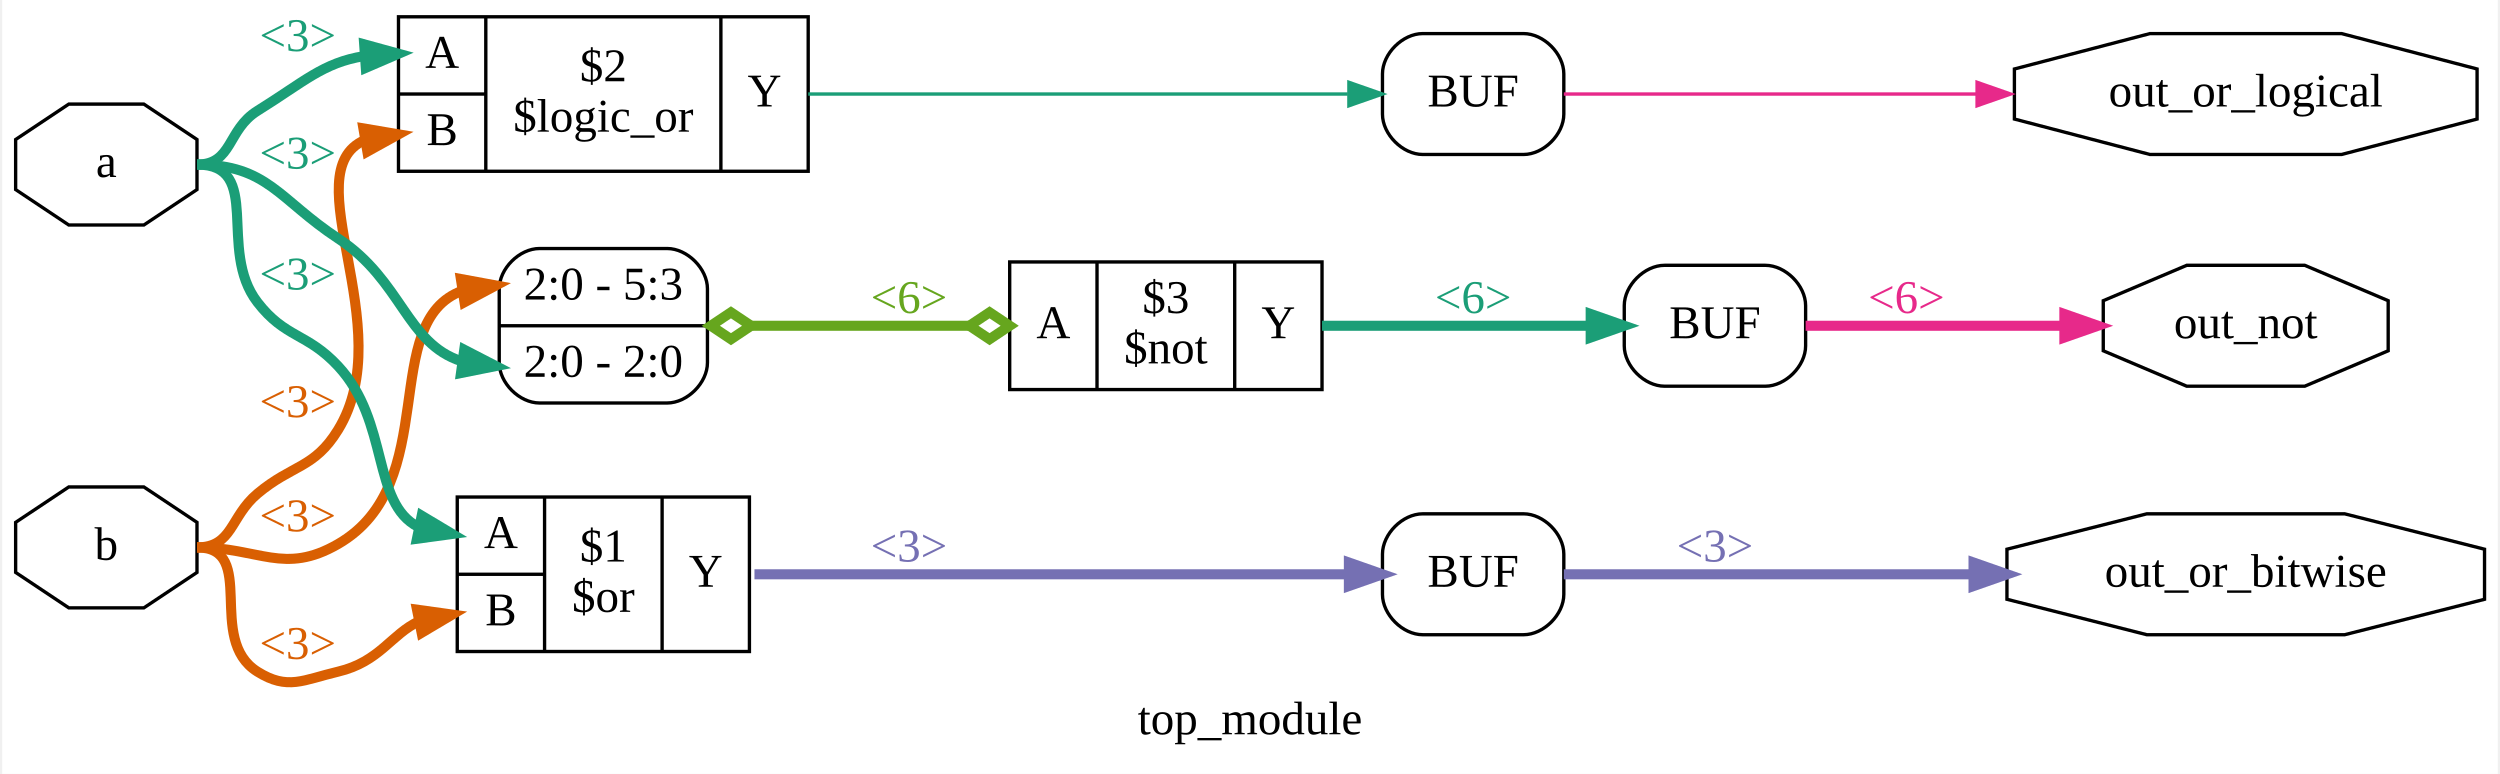
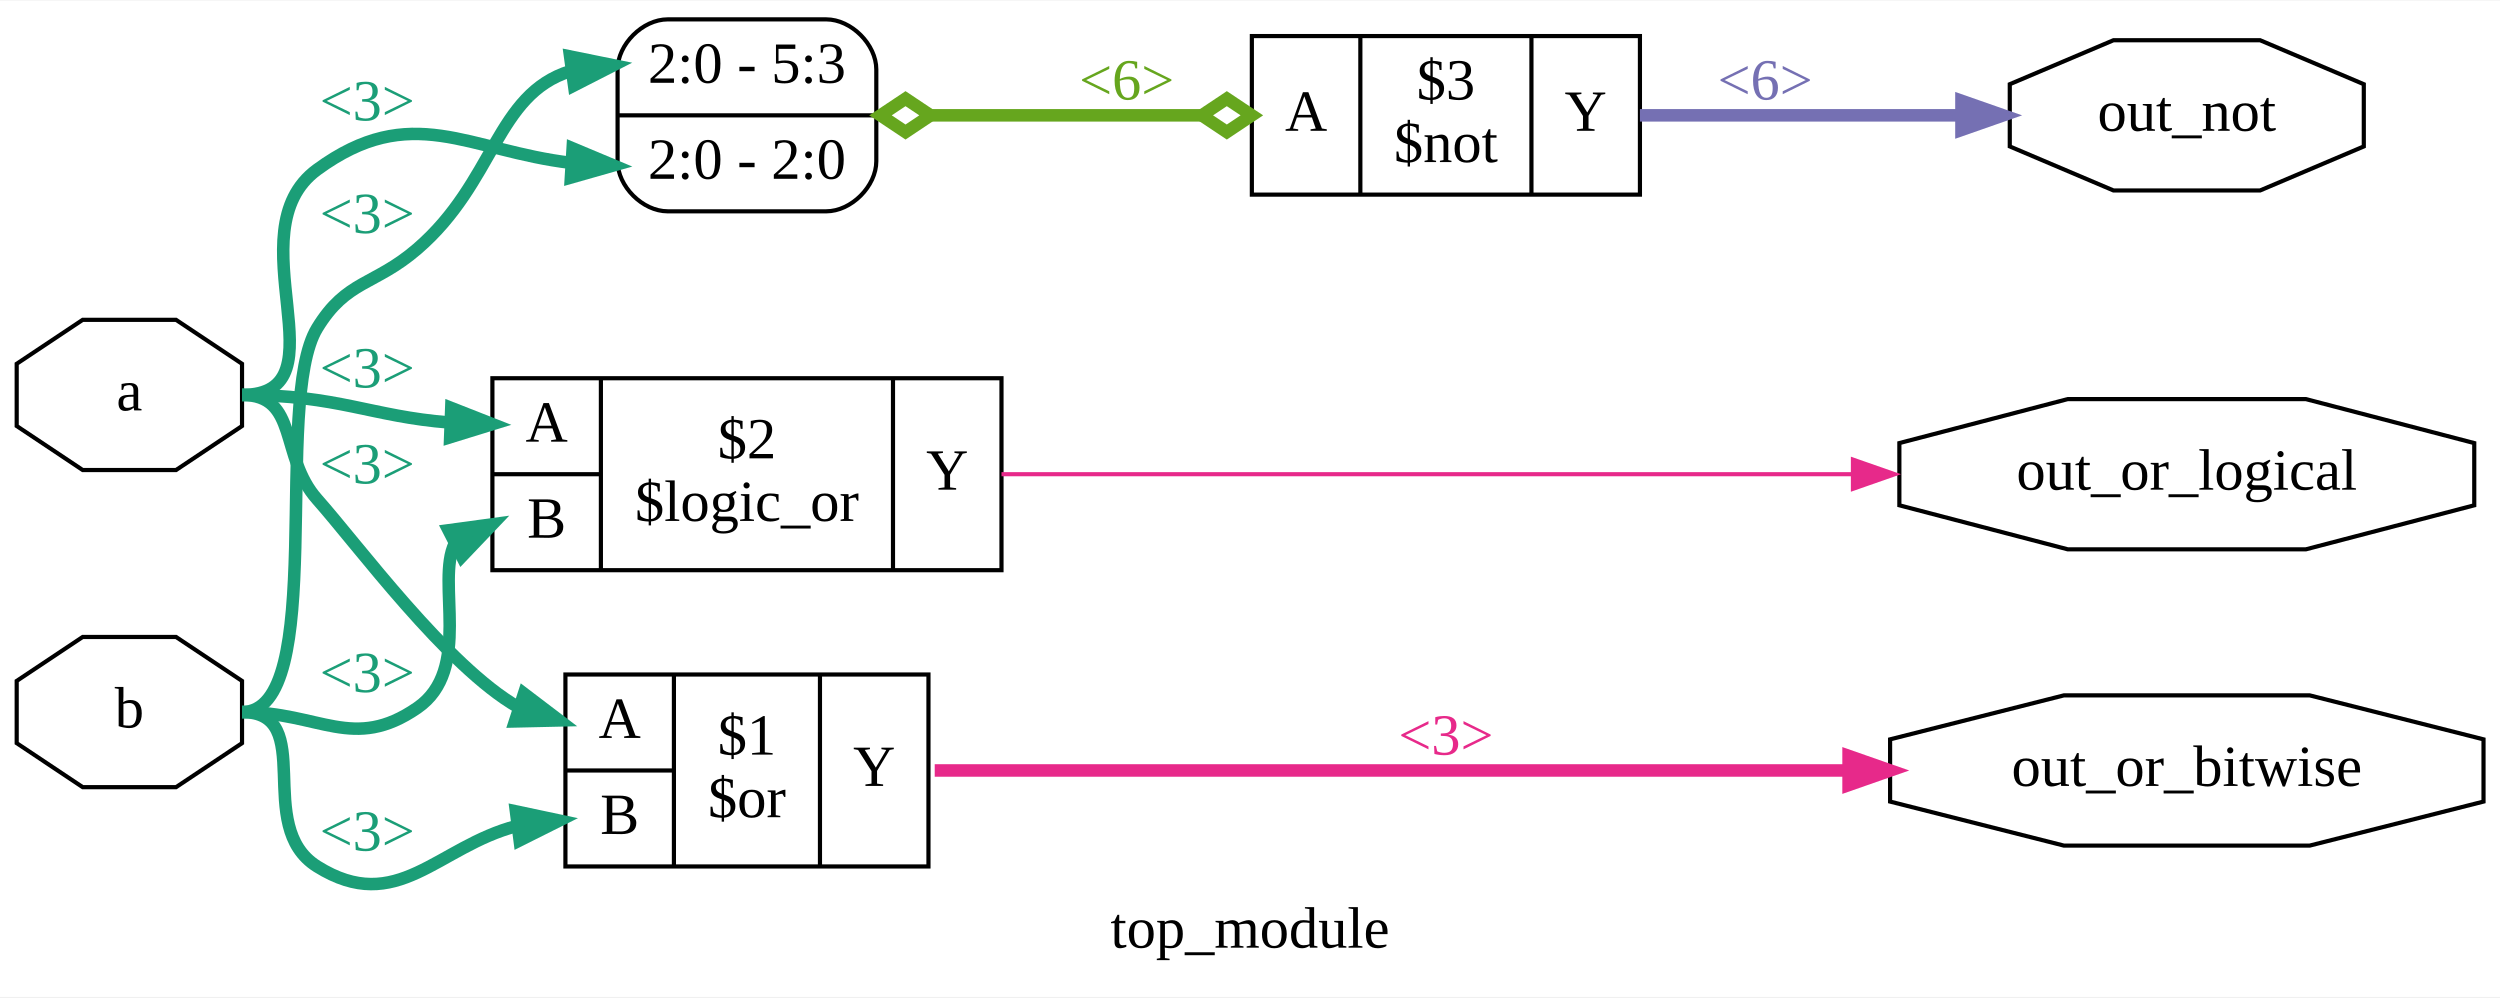
- <svg xmlns="http://www.w3.org/2000/svg" width="743pt" height="230pt" viewBox="0.00 0.00 743.11 230.44">
-   <g id="graph0" class="graph" transform="scale(1 1) rotate(0) translate(4 226.44)">
-     <polygon fill="white" stroke="transparent" points="-4,4 -4,-226.44 739.11,-226.44 739.11,4 -4,4" />
-     <text text-anchor="middle" x="367.55" y="-7.8" font-family="Times New Roman,serif" font-size="14.00">top_module</text>
+ <svg xmlns="http://www.w3.org/2000/svg" width="599pt" height="239pt" viewBox="0.00 0.00 599.11 238.76">
+   <g id="graph0" class="graph" transform="scale(1 1) rotate(0) translate(4 234.76)">
+     <polygon fill="white" stroke="transparent" points="-4,4 -4,-234.76 595.11,-234.76 595.11,4 -4,4" />
+     <text text-anchor="middle" x="295.55" y="-7.8" font-family="Times New Roman,serif" font-size="14.00">top_module</text>
    <g id="node1" class="node">
-       <polygon fill="none" stroke="black" points="706.47,-121.99 706.47,-136.9 681.62,-147.44 646.48,-147.44 621.63,-136.9 621.63,-121.99 646.48,-111.44 681.62,-111.44 706.47,-121.99" />
-       <text text-anchor="middle" x="664.05" y="-125.74" font-family="Times New Roman,serif" font-size="14.00">out_not</text>
+       <polygon fill="none" stroke="black" points="54,-132.81 54,-147.72 38.18,-158.26 15.82,-158.26 0,-147.72 0,-132.81 15.82,-122.26 38.18,-122.26 54,-132.81" />
+       <text text-anchor="middle" x="27" y="-136.56" font-family="Times New Roman,serif" font-size="14.00">a</text>
+     </g>
+     <g id="node6" class="node">
+       <polygon fill="none" stroke="black" points="114,-98.26 114,-144.26 236,-144.26 236,-98.26 114,-98.26" />
+       <text text-anchor="middle" x="127" y="-129.06" font-family="Times New Roman,serif" font-size="14.00">A</text>
+       <polyline fill="none" stroke="black" points="114,-121.26 140,-121.26 " />
+       <text text-anchor="middle" x="127" y="-106.06" font-family="Times New Roman,serif" font-size="14.00">B</text>
+       <polyline fill="none" stroke="black" points="140,-98.26 140,-144.26 " />
+       <text text-anchor="middle" x="175" y="-125.06" font-family="Times New Roman,serif" font-size="14.00">$2</text>
+       <text text-anchor="middle" x="175" y="-110.06" font-family="Times New Roman,serif" font-size="14.00">$logic_or</text>
+       <polyline fill="none" stroke="black" points="210,-98.26 210,-144.26 " />
+       <text text-anchor="middle" x="223" y="-117.56" font-family="Times New Roman,serif" font-size="14.00">Y</text>
+     </g>
+     <g id="edge3" class="edge">
+       <path fill="none" stroke="#1b9e77" stroke-width="3" d="M54,-140.26C77.07,-140.26 84.97,-135.09 103.78,-133.64" />
+       <polygon fill="#1b9e77" stroke="#1b9e77" stroke-width="3" points="104.14,-137.13 114,-133.26 103.88,-130.13 104.14,-137.13" />
+       <text text-anchor="middle" x="84" y="-142.06" font-family="Times New Roman,serif" font-size="14.00" fill="#1b9e77">&lt;3&gt;</text>
+     </g>
+     <g id="node8" class="node">
+       <path fill="none" stroke="black" d="M156,-184.26C156,-184.26 194,-184.26 194,-184.26 200,-184.26 206,-190.26 206,-196.26 206,-196.26 206,-218.26 206,-218.26 206,-224.26 200,-230.26 194,-230.26 194,-230.26 156,-230.26 156,-230.26 150,-230.26 144,-224.26 144,-218.26 144,-218.26 144,-196.26 144,-196.26 144,-190.26 150,-184.26 156,-184.26" />
+       <text text-anchor="middle" x="175" y="-215.06" font-family="Times New Roman,serif" font-size="14.00">2:0 - 5:3</text>
+       <polyline fill="none" stroke="black" points="144,-207.26 206,-207.26 " />
+       <text text-anchor="middle" x="175" y="-192.06" font-family="Times New Roman,serif" font-size="14.00">2:0 - 2:0</text>
+     </g>
+     <g id="edge4" class="edge">
+       <path fill="none" stroke="#1b9e77" stroke-width="3" d="M54,-140.26C79.3,-140.26 51.58,-179.32 72,-194.26 94.59,-210.78 108.13,-198.79 132.91,-195.86" />
+       <polygon fill="#1b9e77" stroke="#1b9e77" stroke-width="3" points="133.23,-199.35 143,-195.26 132.81,-192.36 133.23,-199.35" />
+       <text text-anchor="middle" x="84" y="-206.06" font-family="Times New Roman,serif" font-size="14.00" fill="#1b9e77">&lt;3&gt;</text>
+     </g>
+     <g id="node9" class="node">
+       <polygon fill="none" stroke="black" points="131.5,-27.26 131.5,-73.26 218.5,-73.26 218.5,-27.26 131.5,-27.26" />
+       <text text-anchor="middle" x="144.5" y="-58.06" font-family="Times New Roman,serif" font-size="14.00">A</text>
+       <polyline fill="none" stroke="black" points="131.5,-50.26 157.5,-50.26 " />
+       <text text-anchor="middle" x="144.5" y="-35.06" font-family="Times New Roman,serif" font-size="14.00">B</text>
+       <polyline fill="none" stroke="black" points="157.5,-27.26 157.5,-73.26 " />
+       <text text-anchor="middle" x="175" y="-54.06" font-family="Times New Roman,serif" font-size="14.00">$1</text>
+       <text text-anchor="middle" x="175" y="-39.06" font-family="Times New Roman,serif" font-size="14.00">$or</text>
+       <polyline fill="none" stroke="black" points="192.5,-27.26 192.5,-73.26 " />
+       <text text-anchor="middle" x="205.5" y="-46.56" font-family="Times New Roman,serif" font-size="14.00">Y</text>
+     </g>
+     <g id="edge2" class="edge">
+       <path fill="none" stroke="#1b9e77" stroke-width="3" d="M54,-140.26C67.69,-140.26 62.9,-125.49 72,-115.26 81.61,-104.46 103.11,-75.2 120.13,-65.46" />
+       <polygon fill="#1b9e77" stroke="#1b9e77" stroke-width="3" points="121.57,-68.67 130,-62.26 119.41,-62.02 121.57,-68.67" />
+       <text text-anchor="middle" x="84" y="-119.06" font-family="Times New Roman,serif" font-size="14.00" fill="#1b9e77">&lt;3&gt;</text>
    </g>
    <g id="node2" class="node">
-       <polygon fill="none" stroke="black" points="732.94,-190.99 732.94,-205.9 692.59,-216.44 635.52,-216.44 595.17,-205.9 595.17,-190.99 635.52,-180.44 692.59,-180.44 732.94,-190.99" />
-       <text text-anchor="middle" x="664.05" y="-194.74" font-family="Times New Roman,serif" font-size="14.00">out_or_logical</text>
+       <polygon fill="none" stroke="black" points="54,-56.81 54,-71.72 38.18,-82.26 15.82,-82.26 0,-71.72 0,-56.81 15.82,-46.26 38.18,-46.26 54,-56.81" />
+       <text text-anchor="middle" x="27" y="-60.56" font-family="Times New Roman,serif" font-size="14.00">b</text>
+     </g>
+     <g id="edge6" class="edge">
+       <path fill="none" stroke="#1b9e77" stroke-width="3" d="M54,-64.26C72.67,-64.26 80.62,-54.67 96,-65.26 109.32,-74.44 100.41,-95.35 104.98,-104.66" />
+       <polygon fill="#1b9e77" stroke="#1b9e77" stroke-width="3" points="103.5,-107.83 114,-109.26 106.69,-101.59 103.5,-107.83" />
+       <text text-anchor="middle" x="84" y="-69.06" font-family="Times New Roman,serif" font-size="14.00" fill="#1b9e77">&lt;3&gt;</text>
+     </g>
+     <g id="edge7" class="edge">
+       <path fill="none" stroke="#1b9e77" stroke-width="3" d="M54,-64.26C74.83,-64.26 61.16,-138.47 72,-156.26 79.08,-167.88 85.69,-166.38 96,-175.26 114.63,-191.31 114.82,-212.27 132.66,-217.85" />
+       <polygon fill="#1b9e77" stroke="#1b9e77" stroke-width="3" points="132.62,-221.37 143,-219.26 133.57,-214.44 132.62,-221.37" />
+       <text text-anchor="middle" x="84" y="-179.06" font-family="Times New Roman,serif" font-size="14.00" fill="#1b9e77">&lt;3&gt;</text>
+     </g>
+     <g id="edge5" class="edge">
+       <path fill="none" stroke="#1b9e77" stroke-width="3" d="M54,-64.26C72.29,-64.26 56.5,-36.96 72,-27.26 91.12,-15.3 100.83,-32.02 119.84,-36.96" />
+       <polygon fill="#1b9e77" stroke="#1b9e77" stroke-width="3" points="119.64,-40.46 130,-38.26 120.53,-33.52 119.64,-40.46" />
+       <text text-anchor="middle" x="84" y="-31.06" font-family="Times New Roman,serif" font-size="14.00" fill="#1b9e77">&lt;3&gt;</text>
    </g>
    <g id="node3" class="node">
-       <polygon fill="none" stroke="black" points="735.16,-47.99 735.16,-62.9 693.51,-73.44 634.6,-73.44 592.95,-62.9 592.95,-47.99 634.6,-37.44 693.51,-37.44 735.16,-47.99" />
-       <text text-anchor="middle" x="664.05" y="-51.74" font-family="Times New Roman,serif" font-size="14.00">out_or_bitwise</text>
+       <polygon fill="none" stroke="black" points="562.47,-199.81 562.47,-214.72 537.62,-225.26 502.48,-225.26 477.63,-214.72 477.63,-199.81 502.48,-189.26 537.62,-189.26 562.47,-199.81" />
+       <text text-anchor="middle" x="520.05" y="-203.56" font-family="Times New Roman,serif" font-size="14.00">out_not</text>
    </g>
    <g id="node4" class="node">
-       <polygon fill="none" stroke="black" points="54,-55.99 54,-70.9 38.18,-81.44 15.82,-81.44 0,-70.9 0,-55.99 15.82,-45.44 38.18,-45.44 54,-55.99" />
-       <text text-anchor="middle" x="27" y="-59.74" font-family="Times New Roman,serif" font-size="14.00">b</text>
+       <polygon fill="none" stroke="black" points="591.16,-42.81 591.16,-57.72 549.51,-68.26 490.6,-68.26 448.95,-57.72 448.95,-42.81 490.6,-32.26 549.51,-32.26 591.16,-42.81" />
+       <text text-anchor="middle" x="520.05" y="-46.56" font-family="Times New Roman,serif" font-size="14.00">out_or_bitwise</text>
+     </g>
+     <g id="node5" class="node">
+       <polygon fill="none" stroke="black" points="588.94,-113.81 588.94,-128.72 548.59,-139.26 491.52,-139.26 451.17,-128.72 451.17,-113.81 491.52,-103.26 548.59,-103.26 588.94,-113.81" />
+       <text text-anchor="middle" x="520.05" y="-117.56" font-family="Times New Roman,serif" font-size="14.00">out_or_logical</text>
+     </g>
+     <g id="edge10" class="edge">
+       <path fill="none" stroke="#e7298a" d="M236,-121.26C327.7,-121.26 353.11,-121.26 440.01,-121.26" />
+       <polygon fill="#e7298a" stroke="#e7298a" points="440.05,-124.76 450.05,-121.26 440.05,-117.76 440.05,-124.76" />
    </g>
    <g id="node7" class="node">
-       <path fill="none" stroke="black" d="M156,-106.44C156,-106.44 194,-106.44 194,-106.44 200,-106.44 206,-112.44 206,-118.44 206,-118.44 206,-140.44 206,-140.44 206,-146.44 200,-152.44 194,-152.44 194,-152.44 156,-152.44 156,-152.44 150,-152.44 144,-146.44 144,-140.44 144,-140.44 144,-118.44 144,-118.44 144,-112.44 150,-106.44 156,-106.44" />
-       <text text-anchor="middle" x="175" y="-137.24" font-family="Times New Roman,serif" font-size="14.00">2:0 - 5:3</text>
-       <polyline fill="none" stroke="black" points="144,-129.44 206,-129.44 " />
-       <text text-anchor="middle" x="175" y="-114.24" font-family="Times New Roman,serif" font-size="14.00">2:0 - 2:0</text>
-     </g>
-     <g id="edge10" class="edge">
-       <path fill="none" stroke="#d95f02" stroke-width="3" d="M54,-63.44C72.67,-63.44 79.83,-55.11 96,-64.44 127.34,-82.52 107.74,-130.67 133.08,-139.9" />
-       <polygon fill="#d95f02" stroke="#d95f02" stroke-width="3" points="132.58,-143.36 143,-141.44 133.66,-136.45 132.58,-143.36" />
-       <text text-anchor="middle" x="84" y="-68.24" font-family="Times New Roman,serif" font-size="14.00" fill="#d95f02">&lt;3&gt;</text>
-     </g>
-     <g id="node8" class="node">
-       <polygon fill="none" stroke="black" points="114,-175.44 114,-221.44 236,-221.44 236,-175.44 114,-175.44" />
-       <text text-anchor="middle" x="127" y="-206.24" font-family="Times New Roman,serif" font-size="14.00">A</text>
-       <polyline fill="none" stroke="black" points="114,-198.44 140,-198.44 " />
-       <text text-anchor="middle" x="127" y="-183.24" font-family="Times New Roman,serif" font-size="14.00">B</text>
-       <polyline fill="none" stroke="black" points="140,-175.44 140,-221.44 " />
-       <text text-anchor="middle" x="175" y="-202.24" font-family="Times New Roman,serif" font-size="14.00">$2</text>
-       <text text-anchor="middle" x="175" y="-187.24" font-family="Times New Roman,serif" font-size="14.00">$logic_or</text>
-       <polyline fill="none" stroke="black" points="210,-175.44 210,-221.44 " />
-       <text text-anchor="middle" x="223" y="-194.74" font-family="Times New Roman,serif" font-size="14.00">Y</text>
+       <polygon fill="none" stroke="black" points="296,-188.26 296,-226.26 389,-226.26 389,-188.26 296,-188.26" />
+       <text text-anchor="middle" x="309" y="-203.56" font-family="Times New Roman,serif" font-size="14.00">A</text>
+       <polyline fill="none" stroke="black" points="322,-188.26 322,-226.26 " />
+       <text text-anchor="middle" x="342.5" y="-211.06" font-family="Times New Roman,serif" font-size="14.00">$3</text>
+       <text text-anchor="middle" x="342.5" y="-196.06" font-family="Times New Roman,serif" font-size="14.00">$not</text>
+       <polyline fill="none" stroke="black" points="363,-188.26 363,-226.26 " />
+       <text text-anchor="middle" x="376" y="-203.56" font-family="Times New Roman,serif" font-size="14.00">Y</text>
    </g>
    <g id="edge8" class="edge">
-       <path fill="none" stroke="#d95f02" stroke-width="3" d="M54,-63.44C64.7,-63.44 63.8,-72.56 72,-79.44 82.42,-88.19 88.87,-86.85 96,-98.44 114.71,-128.86 82.41,-175.27 103.96,-184.73" />
-       <polygon fill="#d95f02" stroke="#d95f02" stroke-width="3" points="103.55,-188.21 114,-186.44 104.73,-181.31 103.55,-188.21" />
-       <text text-anchor="middle" x="84" y="-102.24" font-family="Times New Roman,serif" font-size="14.00" fill="#d95f02">&lt;3&gt;</text>
+       <path fill="none" stroke="#7570b3" stroke-width="3" d="M389,-207.26C424.06,-207.26 435.29,-207.26 465.89,-207.26" />
+       <polygon fill="#7570b3" stroke="#7570b3" stroke-width="3" points="466.05,-210.76 476.05,-207.26 466.05,-203.76 466.05,-210.76" />
+       <text text-anchor="middle" x="419" y="-211.06" font-family="Times New Roman,serif" font-size="14.00" fill="#7570b3">&lt;6&gt;</text>
    </g>
-     <g id="node9" class="node">
-       <polygon fill="none" stroke="black" points="131.5,-32.44 131.5,-78.44 218.5,-78.44 218.5,-32.44 131.5,-32.44" />
-       <text text-anchor="middle" x="144.5" y="-63.24" font-family="Times New Roman,serif" font-size="14.00">A</text>
-       <polyline fill="none" stroke="black" points="131.5,-55.44 157.5,-55.44 " />
-       <text text-anchor="middle" x="144.5" y="-40.24" font-family="Times New Roman,serif" font-size="14.00">B</text>
-       <polyline fill="none" stroke="black" points="157.5,-32.44 157.5,-78.44 " />
-       <text text-anchor="middle" x="175" y="-59.24" font-family="Times New Roman,serif" font-size="14.00">$1</text>
-       <text text-anchor="middle" x="175" y="-44.24" font-family="Times New Roman,serif" font-size="14.00">$or</text>
-       <polyline fill="none" stroke="black" points="192.5,-32.44 192.5,-78.44 " />
-       <text text-anchor="middle" x="205.5" y="-51.74" font-family="Times New Roman,serif" font-size="14.00">Y</text>
+     <g id="edge1" class="edge">
+       <path fill="none" stroke="#66a61e" stroke-width="3" d="M219.39,-207.26C245.45,-207.26 257.71,-207.26 283.86,-207.26" />
+       <polygon fill="none" stroke="#66a61e" stroke-width="3" points="219,-207.26 213,-211.26 207,-207.26 213,-203.26 219,-207.26" />
+       <polygon fill="none" stroke="#66a61e" stroke-width="3" points="284,-207.26 290,-203.26 296,-207.26 290,-211.26 284,-207.26" />
+       <text text-anchor="middle" x="266" y="-211.06" font-family="Times New Roman,serif" font-size="14.00" fill="#66a61e">&lt;6&gt;</text>
    </g>
    <g id="edge9" class="edge">
-       <path fill="none" stroke="#d95f02" stroke-width="3" d="M54,-63.44C72.29,-63.44 56.5,-36.14 72,-26.44 81.04,-20.78 85.62,-23.99 96,-26.44 108.46,-29.38 111.86,-37.63 120.13,-41.45" />
-       <polygon fill="#d95f02" stroke="#d95f02" stroke-width="3" points="119.51,-44.9 130,-43.44 120.89,-38.03 119.51,-44.9" />
-       <text text-anchor="middle" x="84" y="-30.24" font-family="Times New Roman,serif" font-size="14.00" fill="#d95f02">&lt;3&gt;</text>
-     </g>
-     <g id="node5" class="node">
-       <polygon fill="none" stroke="black" points="54,-169.99 54,-184.9 38.18,-195.44 15.82,-195.44 0,-184.9 0,-169.99 15.82,-159.44 38.18,-159.44 54,-169.99" />
-       <text text-anchor="middle" x="27" y="-173.74" font-family="Times New Roman,serif" font-size="14.00">a</text>
-     </g>
-     <g id="edge13" class="edge">
-       <path fill="none" stroke="#1b9e77" stroke-width="3" d="M54,-177.44C75.07,-177.44 78.39,-167.01 96,-155.44 115.12,-142.88 116.28,-124.16 132.79,-118.87" />
-       <polygon fill="#1b9e77" stroke="#1b9e77" stroke-width="3" points="133.58,-122.3 143,-117.44 132.61,-115.37 133.58,-122.3" />
-       <text text-anchor="middle" x="84" y="-176.24" font-family="Times New Roman,serif" font-size="14.00" fill="#1b9e77">&lt;3&gt;</text>
-     </g>
-     <g id="edge11" class="edge">
-       <path fill="none" stroke="#1b9e77" stroke-width="3" d="M54,-177.44C64.7,-177.44 62.91,-187.8 72,-193.44 85.77,-201.99 91.53,-207.79 103.75,-209.73" />
-       <polygon fill="#1b9e77" stroke="#1b9e77" stroke-width="3" points="103.78,-213.24 114,-210.44 104.27,-206.25 103.78,-213.24" />
-       <text text-anchor="middle" x="84" y="-211.24" font-family="Times New Roman,serif" font-size="14.00" fill="#1b9e77">&lt;3&gt;</text>
-     </g>
-     <g id="edge12" class="edge">
-       <path fill="none" stroke="#1b9e77" stroke-width="3" d="M54,-177.44C73.9,-177.44 59.84,-152.19 72,-136.44 80.31,-125.67 86.73,-127.4 96,-117.44 111.44,-100.84 105.9,-76.66 119.93,-69.51" />
-       <polygon fill="#1b9e77" stroke="#1b9e77" stroke-width="3" points="120.91,-72.88 130,-67.44 119.5,-66.02 120.91,-72.88" />
-       <text text-anchor="middle" x="84" y="-140.24" font-family="Times New Roman,serif" font-size="14.00" fill="#1b9e77">&lt;3&gt;</text>
-     </g>
-     <g id="node6" class="node">
-       <polygon fill="none" stroke="black" points="296,-110.44 296,-148.44 389,-148.44 389,-110.44 296,-110.44" />
-       <text text-anchor="middle" x="309" y="-125.74" font-family="Times New Roman,serif" font-size="14.00">A</text>
-       <polyline fill="none" stroke="black" points="322,-110.44 322,-148.44 " />
-       <text text-anchor="middle" x="342.5" y="-133.24" font-family="Times New Roman,serif" font-size="14.00">$3</text>
-       <text text-anchor="middle" x="342.5" y="-118.24" font-family="Times New Roman,serif" font-size="14.00">$not</text>
-       <polyline fill="none" stroke="black" points="363,-110.44 363,-148.44 " />
-       <text text-anchor="middle" x="376" y="-125.74" font-family="Times New Roman,serif" font-size="14.00">Y</text>
-     </g>
-     <g id="node12" class="node">
-       <path fill="none" stroke="black" d="M521,-147.44C521,-147.44 491,-147.44 491,-147.44 485,-147.44 479,-141.44 479,-135.44 479,-135.44 479,-123.44 479,-123.44 479,-117.44 485,-111.44 491,-111.44 491,-111.44 521,-111.44 521,-111.44 527,-111.44 533,-117.44 533,-123.44 533,-123.44 533,-135.44 533,-135.44 533,-141.44 527,-147.44 521,-147.44" />
-       <text text-anchor="middle" x="506" y="-125.74" font-family="Times New Roman,serif" font-size="14.00">BUF</text>
-     </g>
-     <g id="edge2" class="edge">
-       <path fill="none" stroke="#1b9e77" stroke-width="3" d="M389,-129.44C425.41,-129.44 436.96,-129.44 468.9,-129.44" />
-       <polygon fill="#1b9e77" stroke="#1b9e77" stroke-width="3" points="469,-132.94 479,-129.44 469,-125.94 469,-132.94" />
-       <text text-anchor="middle" x="434" y="-133.24" font-family="Times New Roman,serif" font-size="14.00" fill="#1b9e77">&lt;6&gt;</text>
-     </g>
-     <g id="edge1" class="edge">
-       <path fill="none" stroke="#66a61e" stroke-width="3" d="M219.39,-129.44C245.45,-129.44 257.71,-129.44 283.86,-129.44" />
-       <polygon fill="none" stroke="#66a61e" stroke-width="3" points="219,-129.44 213,-133.44 207,-129.44 213,-125.44 219,-129.44" />
-       <polygon fill="none" stroke="#66a61e" stroke-width="3" points="284,-129.44 290,-125.44 296,-129.44 290,-133.44 284,-129.44" />
-       <text text-anchor="middle" x="266" y="-133.24" font-family="Times New Roman,serif" font-size="14.00" fill="#66a61e">&lt;6&gt;</text>
-     </g>
-     <g id="node11" class="node">
-       <path fill="none" stroke="black" d="M449,-216.44C449,-216.44 419,-216.44 419,-216.44 413,-216.44 407,-210.44 407,-204.44 407,-204.44 407,-192.44 407,-192.44 407,-186.44 413,-180.44 419,-180.44 419,-180.44 449,-180.44 449,-180.44 455,-180.44 461,-186.44 461,-192.44 461,-192.44 461,-204.44 461,-204.44 461,-210.44 455,-216.44 449,-216.44" />
-       <text text-anchor="middle" x="434" y="-194.74" font-family="Times New Roman,serif" font-size="14.00">BUF</text>
-     </g>
-     <g id="edge3" class="edge">
-       <path fill="none" stroke="#1b9e77" d="M236,-198.44C308.44,-198.44 329.09,-198.44 396.68,-198.44" />
-       <polygon fill="#1b9e77" stroke="#1b9e77" points="397,-201.94 407,-198.44 397,-194.94 397,-201.94" />
-     </g>
-     <g id="node10" class="node">
-       <path fill="none" stroke="black" d="M449,-73.44C449,-73.44 419,-73.44 419,-73.44 413,-73.44 407,-67.44 407,-61.44 407,-61.44 407,-49.44 407,-49.44 407,-43.44 413,-37.44 419,-37.44 419,-37.44 449,-37.44 449,-37.44 455,-37.44 461,-43.44 461,-49.44 461,-49.44 461,-61.44 461,-61.44 461,-67.44 455,-73.44 449,-73.44" />
-       <text text-anchor="middle" x="434" y="-51.74" font-family="Times New Roman,serif" font-size="14.00">BUF</text>
-     </g>
-     <g id="edge4" class="edge">
-       <path fill="none" stroke="#7570b3" stroke-width="3" d="M220,-55.44C299.54,-55.44 321.99,-55.44 396.62,-55.44" />
-       <polygon fill="#7570b3" stroke="#7570b3" stroke-width="3" points="397,-58.94 407,-55.44 397,-51.94 397,-58.94" />
-       <text text-anchor="middle" x="266" y="-59.24" font-family="Times New Roman,serif" font-size="14.00" fill="#7570b3">&lt;3&gt;</text>
-     </g>
-     <g id="edge7" class="edge">
-       <path fill="none" stroke="#7570b3" stroke-width="3" d="M461,-55.44C516.11,-55.44 532.4,-55.44 582.81,-55.44" />
-       <polygon fill="#7570b3" stroke="#7570b3" stroke-width="3" points="583,-58.94 593,-55.44 583,-51.94 583,-58.94" />
-       <text text-anchor="middle" x="506" y="-59.24" font-family="Times New Roman,serif" font-size="14.00" fill="#7570b3">&lt;3&gt;</text>
-     </g>
-     <g id="edge6" class="edge">
-       <path fill="none" stroke="#e7298a" d="M461,-198.44C516.55,-198.44 532.97,-198.44 583.78,-198.44" />
-       <polygon fill="#e7298a" stroke="#e7298a" points="584.05,-201.94 594.05,-198.44 584.05,-194.94 584.05,-201.94" />
-     </g>
-     <g id="edge5" class="edge">
-       <path fill="none" stroke="#e7298a" stroke-width="3" d="M533,-129.44C568.06,-129.44 579.29,-129.44 609.89,-129.44" />
-       <polygon fill="#e7298a" stroke="#e7298a" stroke-width="3" points="610.05,-132.94 620.05,-129.44 610.05,-125.94 610.05,-132.94" />
-       <text text-anchor="middle" x="563" y="-133.24" font-family="Times New Roman,serif" font-size="14.00" fill="#e7298a">&lt;6&gt;</text>
+       <path fill="none" stroke="#e7298a" stroke-width="3" d="M220,-50.26C318.3,-50.26 345.39,-50.26 438.83,-50.26" />
+       <polygon fill="#e7298a" stroke="#e7298a" stroke-width="3" points="439,-53.76 449,-50.26 439,-46.76 439,-53.76" />
+       <text text-anchor="middle" x="342.5" y="-54.06" font-family="Times New Roman,serif" font-size="14.00" fill="#e7298a">&lt;3&gt;</text>
    </g>
  </g>
</svg>
